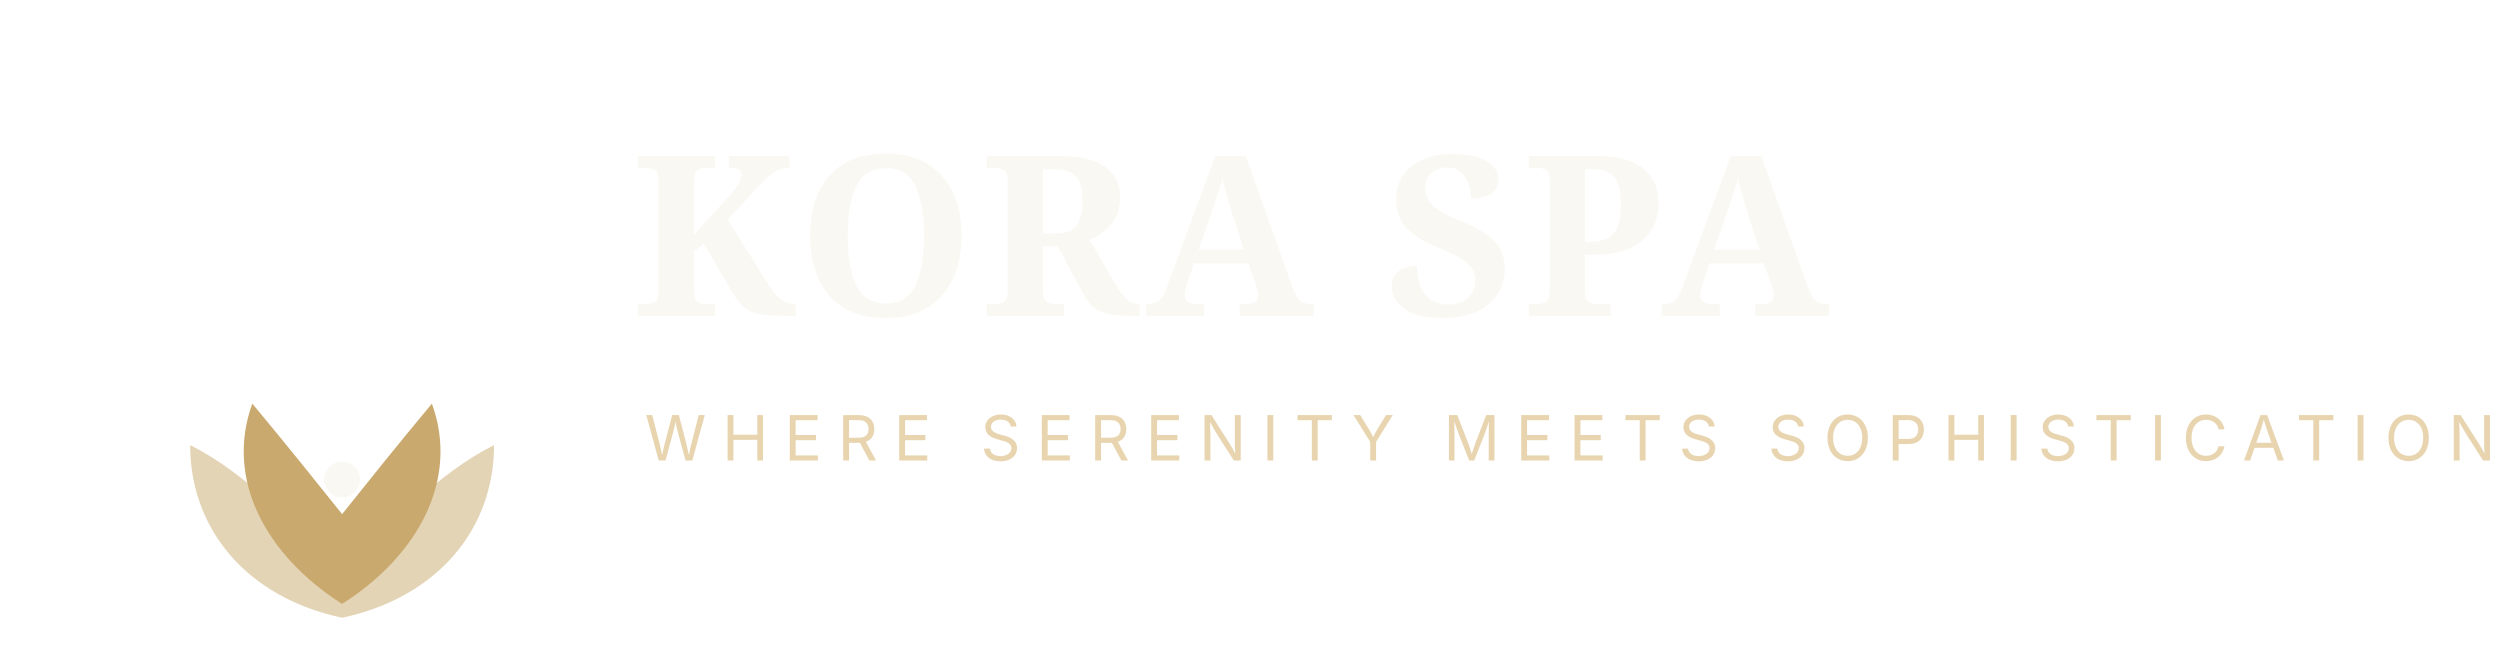
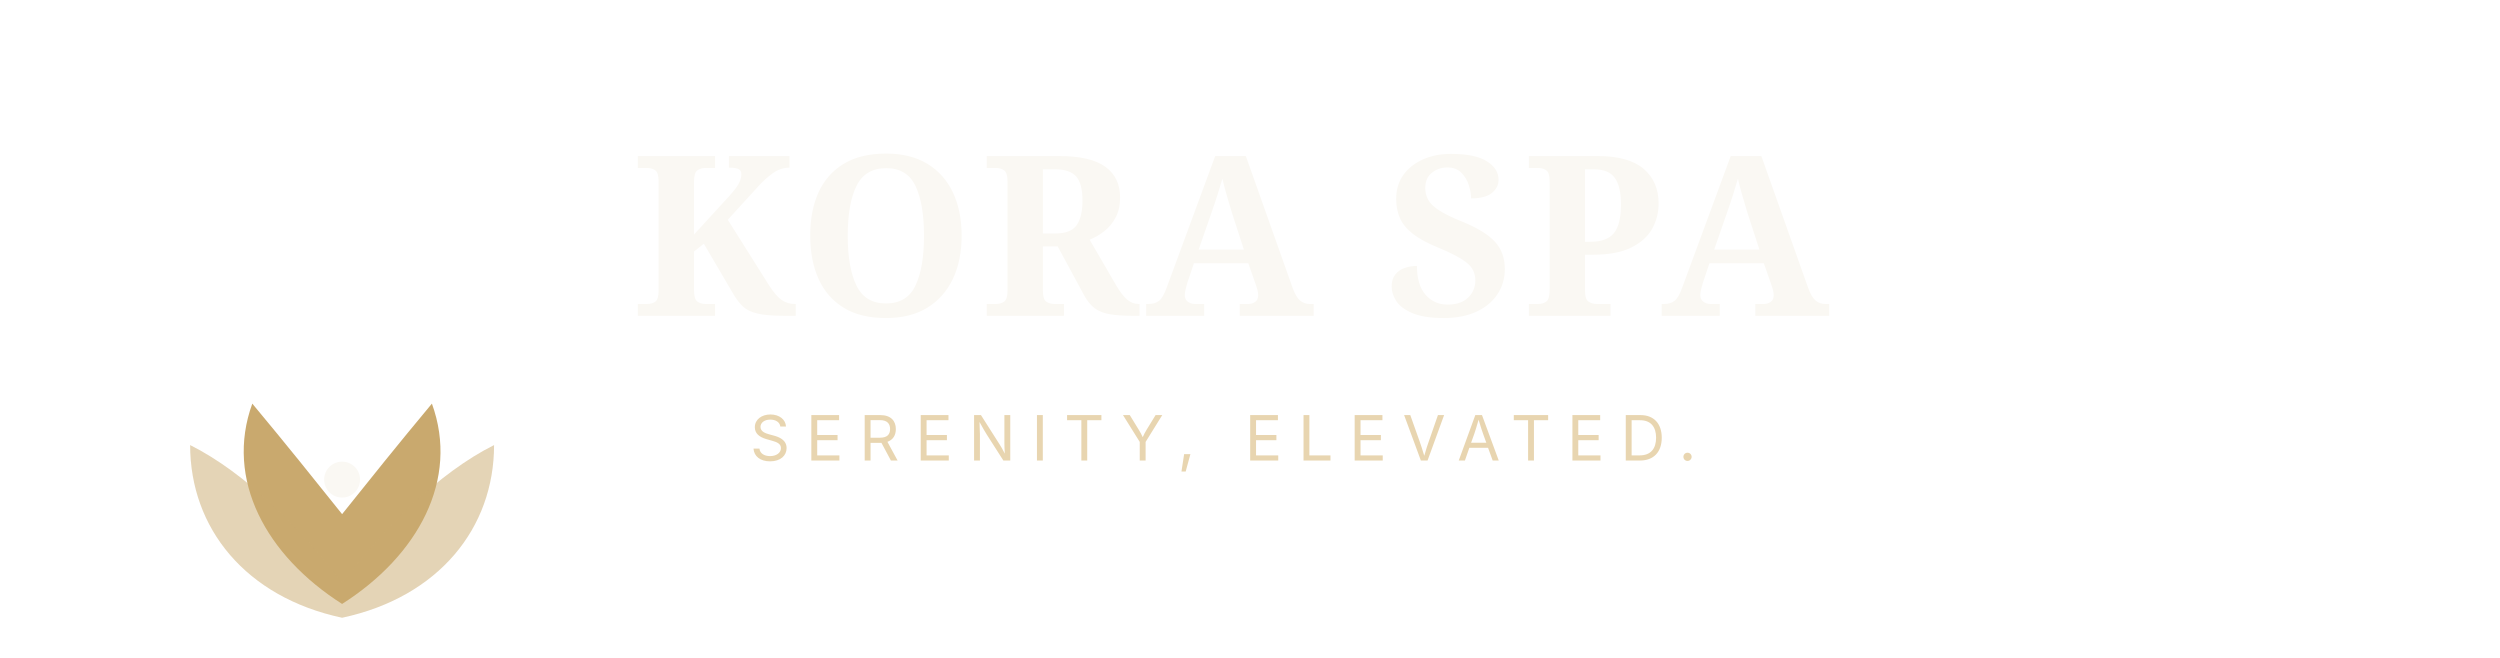
<svg xmlns="http://www.w3.org/2000/svg" width="380" height="100" viewBox="0 0 380 100" role="img" aria-labelledby="logoTitle logoDesc">
  <g transform="translate(10 12) scale(1.05)" fill="#C9A96E">
    <path d="M40 76c-11-7-17-18-13-29 5 6 9 11 13 16 4-5 8-10 13-16 4 11-2 22-13 29z" />
    <path d="M40 78c-14-3-22-13-22-25 8 4 16 12 22 20 6-8 14-16 22-20 0 12-8 22-22 25z" opacity="0.5" />
    <circle cx="40" cy="58" r="2.6" fill="#FAF8F3" />
  </g>
  <text x="96" y="48" font-family="'Playfair Display', Georgia, serif" font-size="34" font-weight="700" letter-spacing="1" fill="#FAF8F3">KORA SPA</text>
-   <text x="98" y="70" font-family="Inter, Arial, sans-serif" font-size="9.5" letter-spacing="2.4" fill="#E8D5B0">WHERE SERENITY MEETS SOPHISTICATION</text>
+   <text x="114" y="70" font-family="Inter, Arial, sans-serif" font-size="9.5" letter-spacing="2.4" fill="#E8D5B0">SERENITY, ELEVATED.</text>
</svg>
